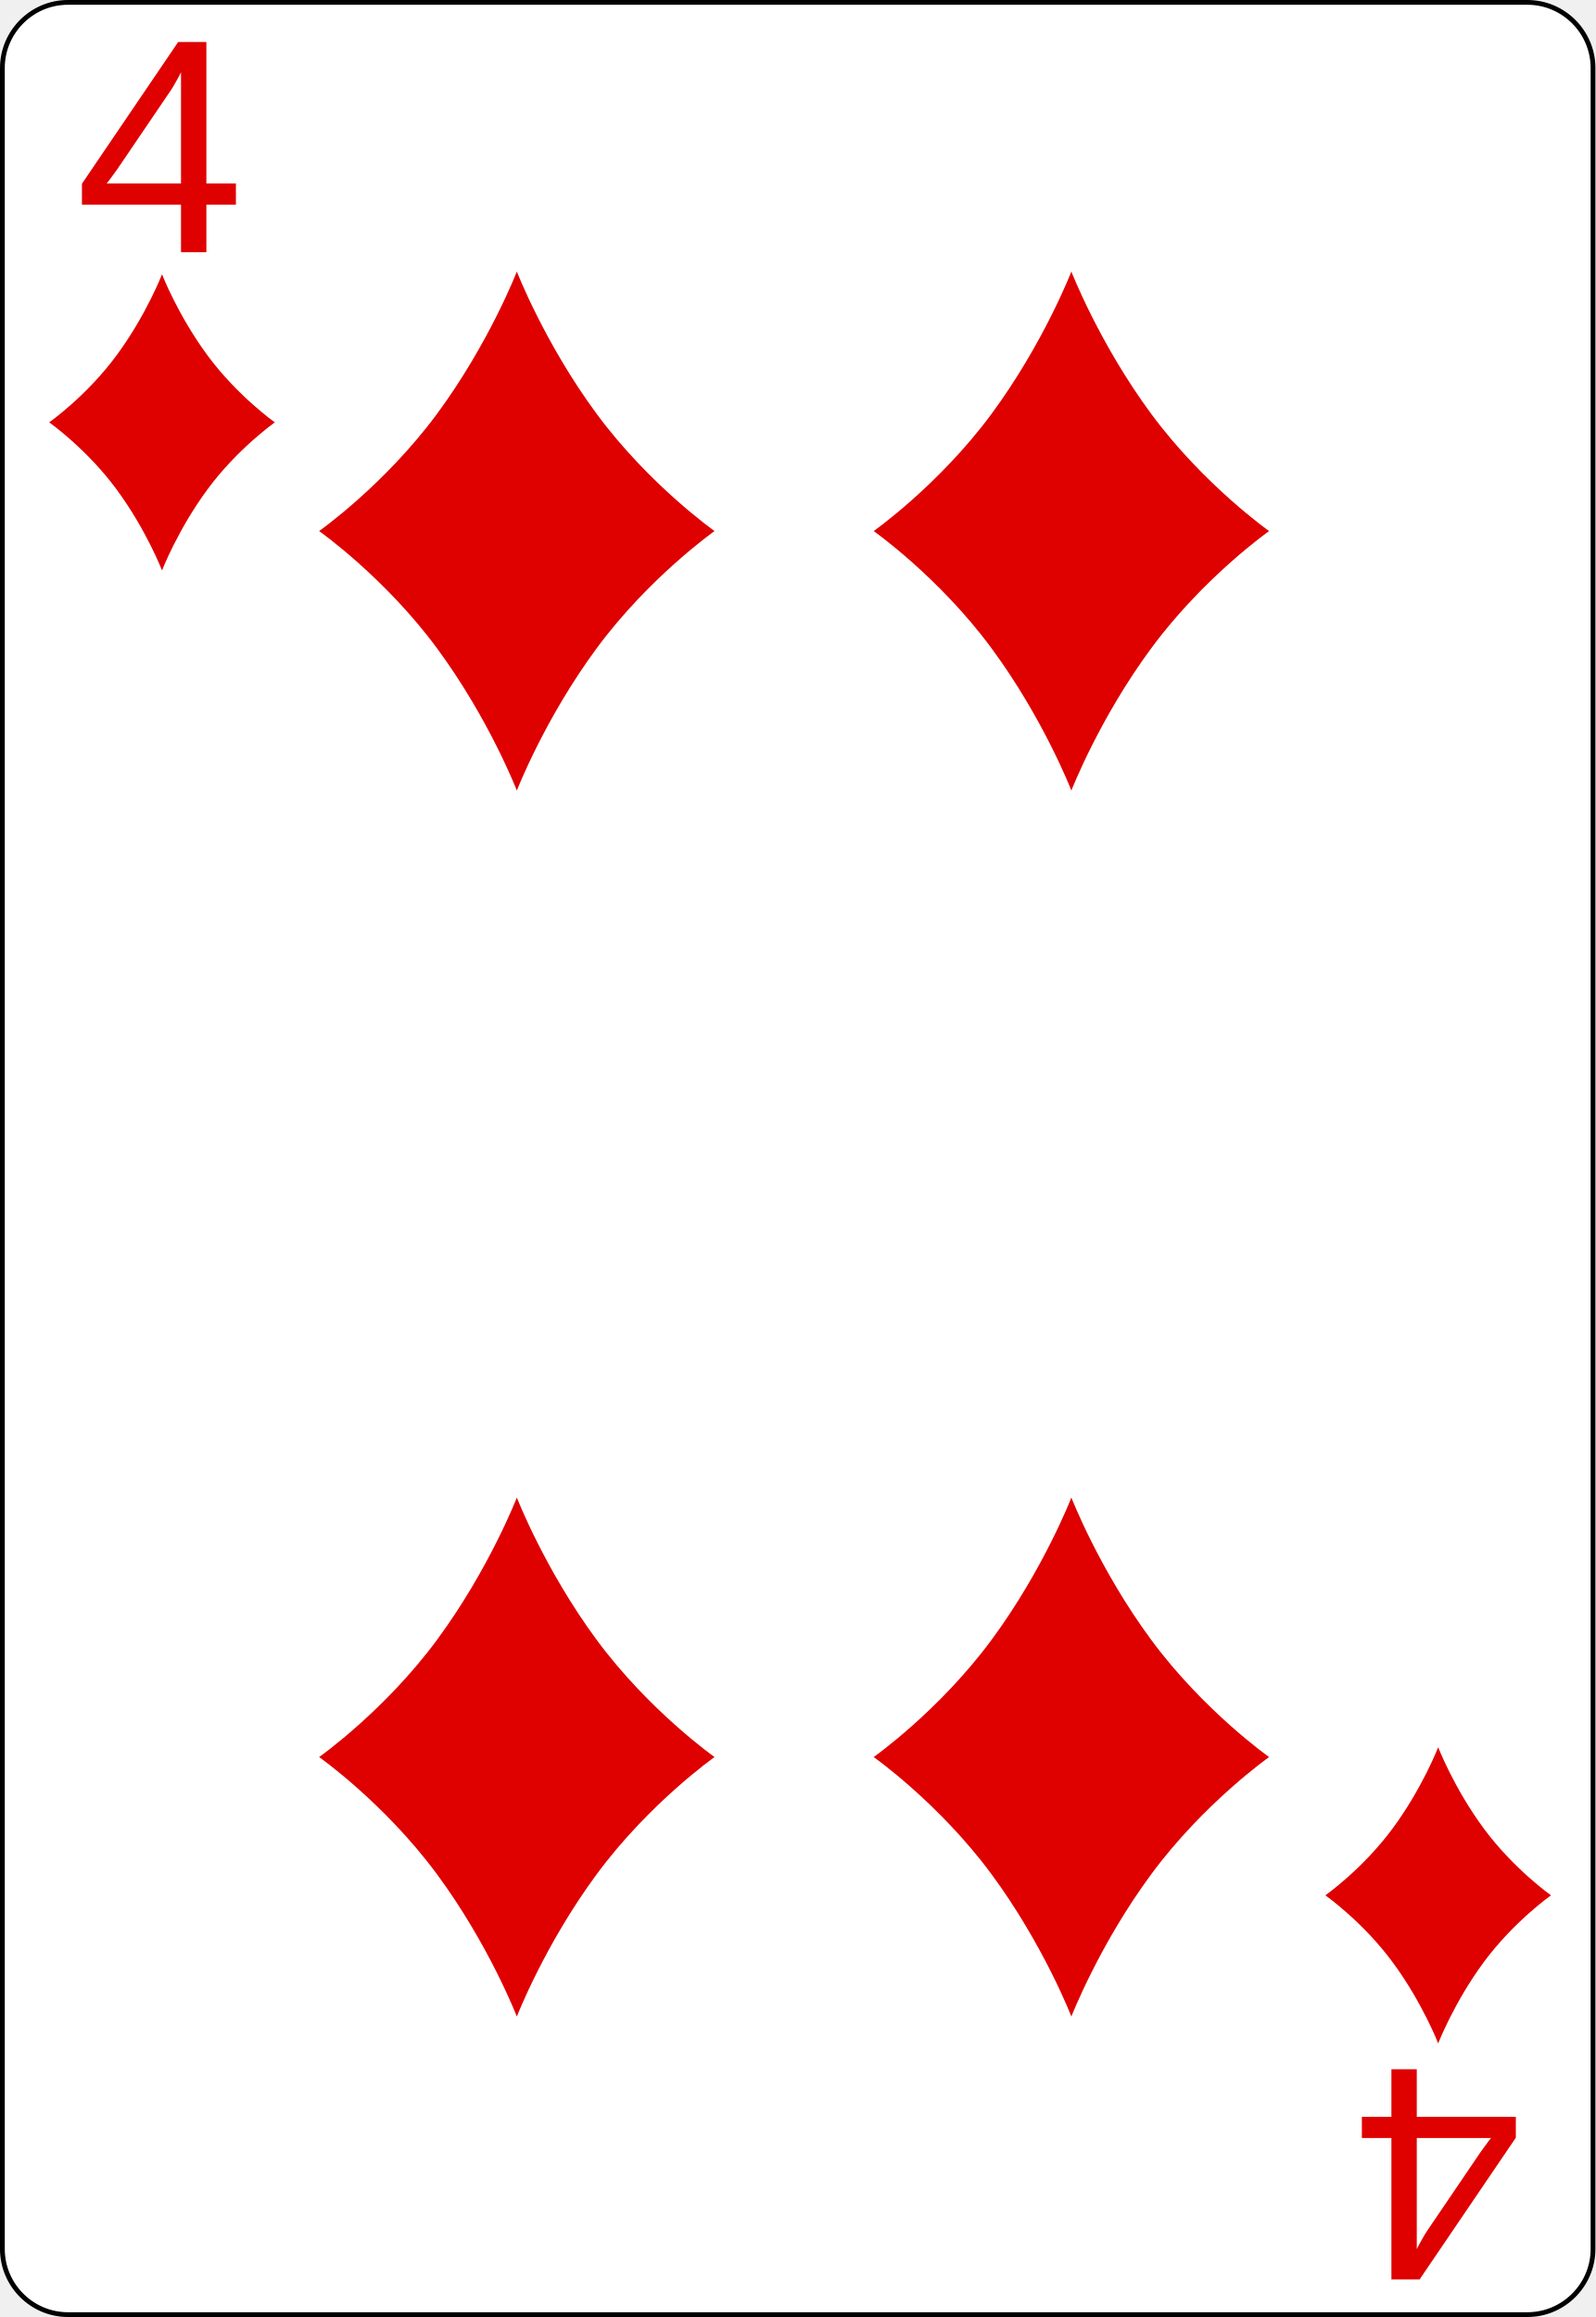
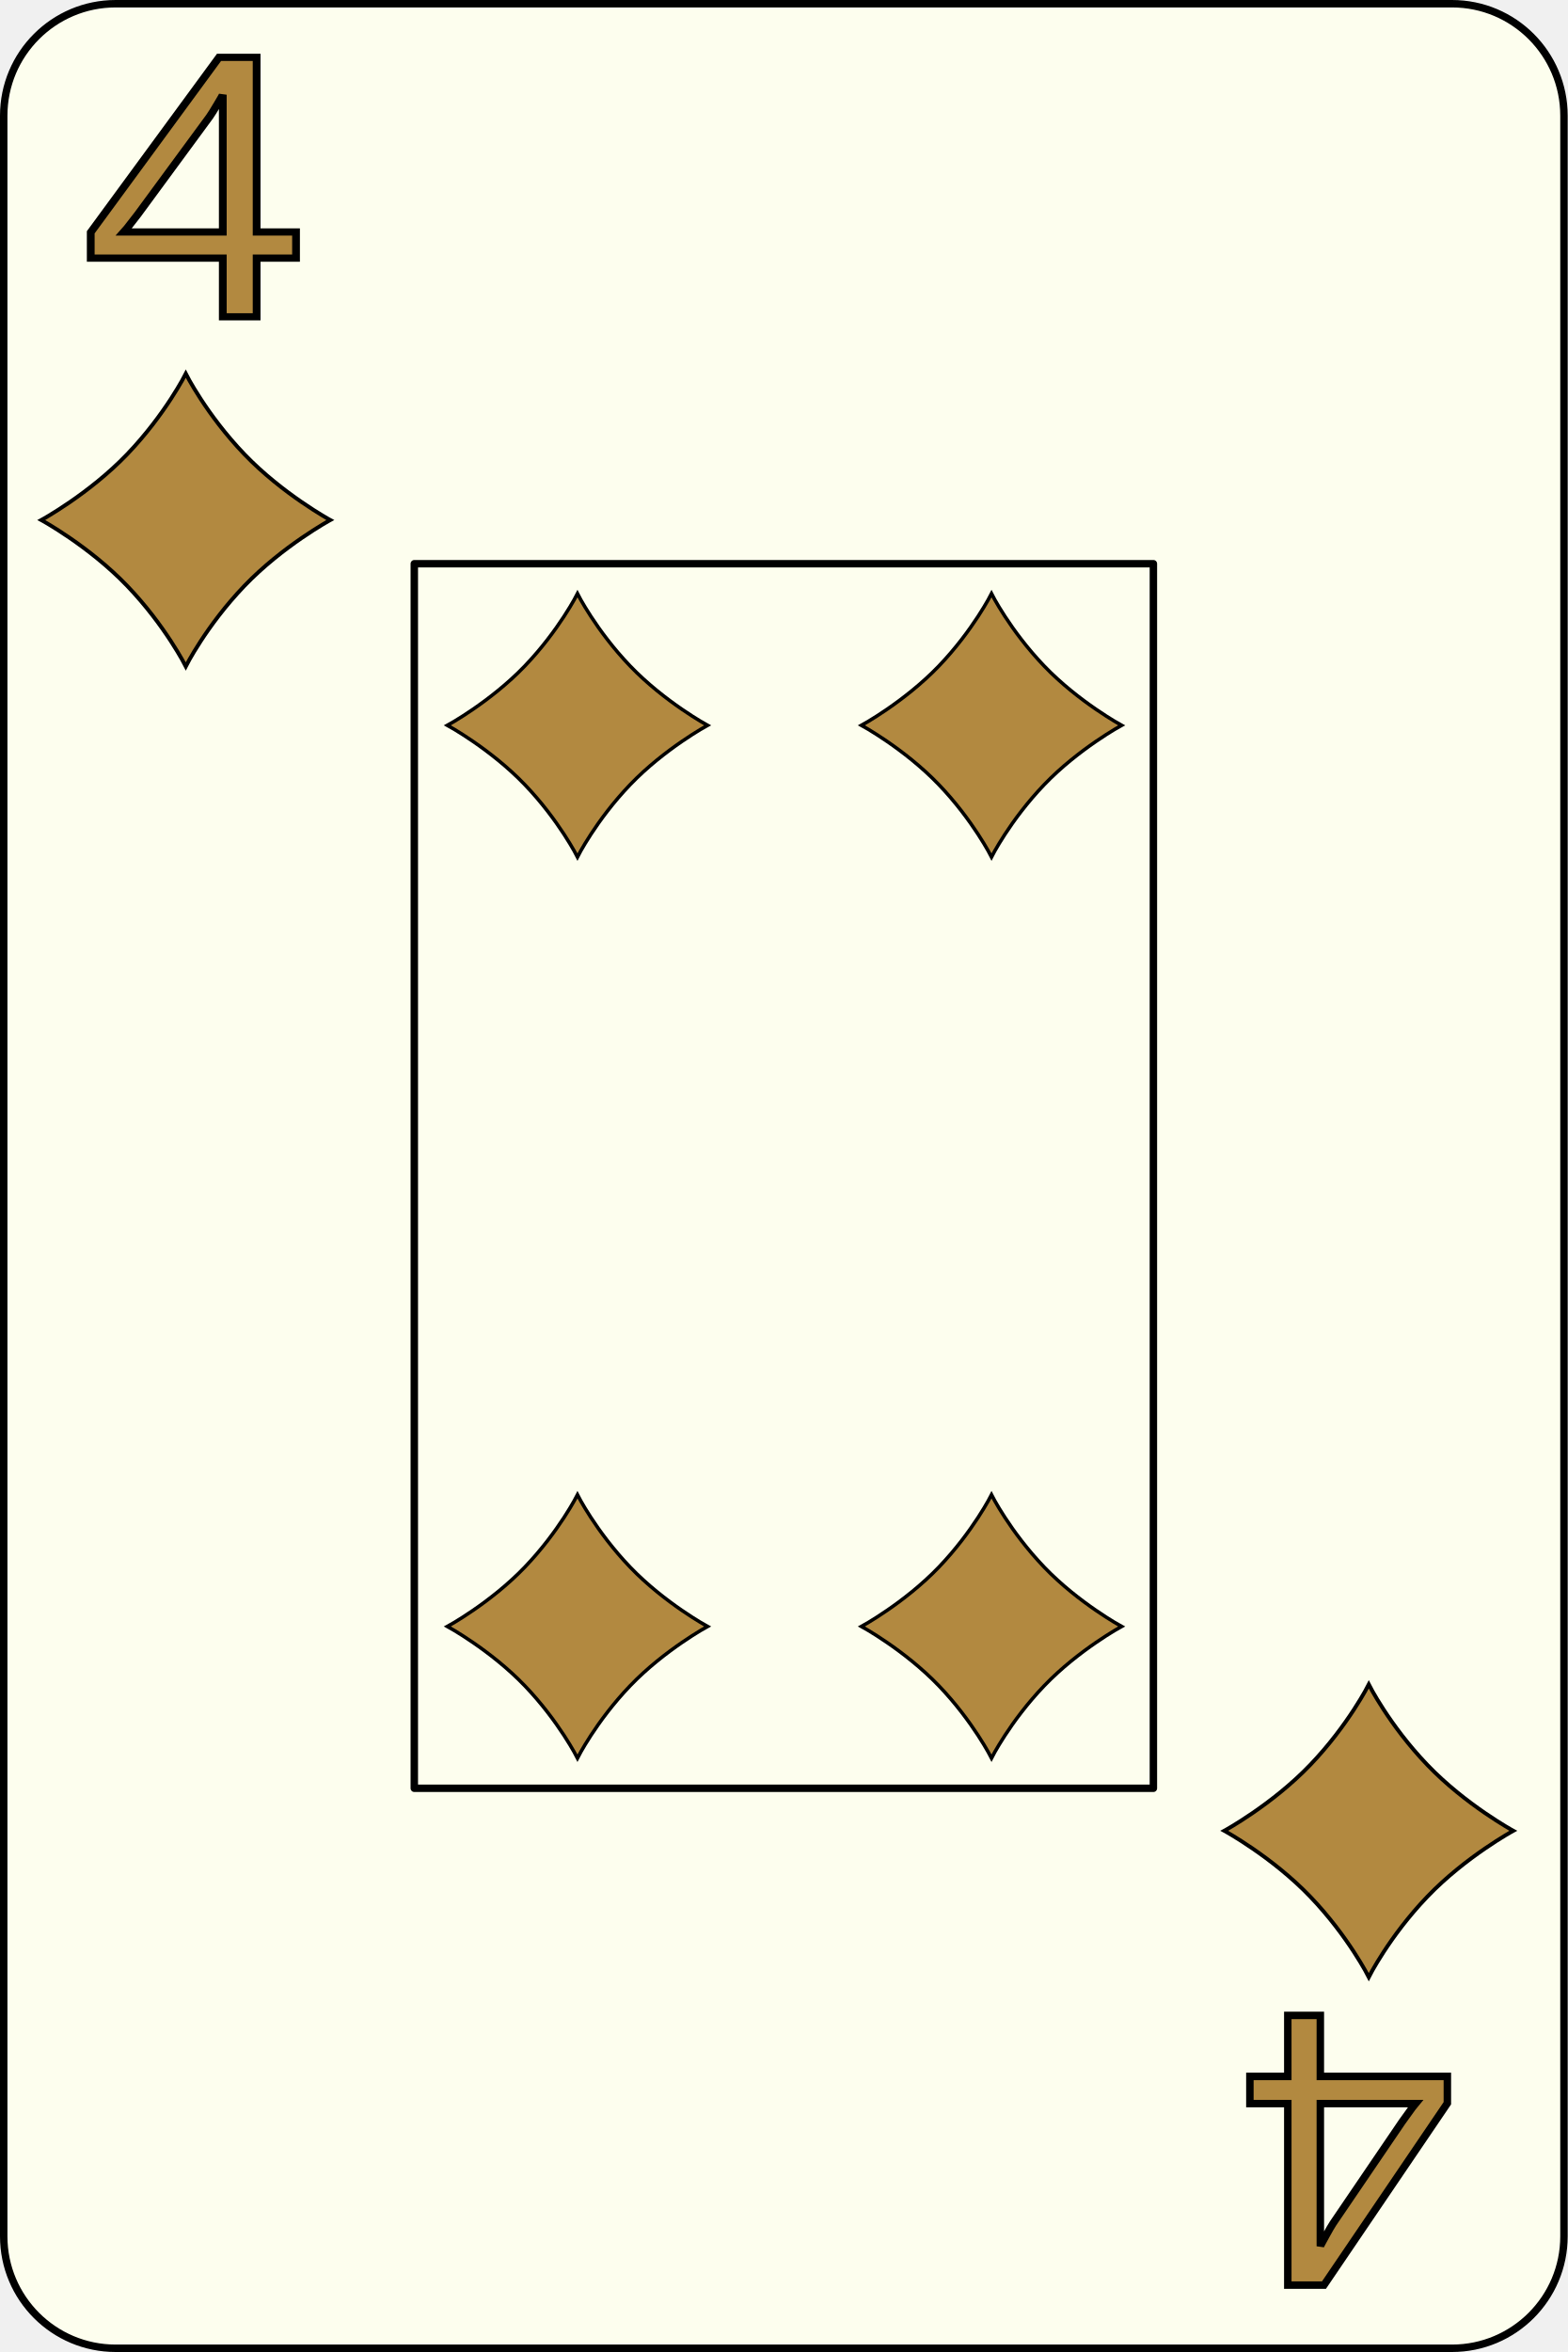
- <svg xmlns="http://www.w3.org/2000/svg" xmlns:xlink="http://www.w3.org/1999/xlink" width="167.087pt" height="242.667pt" viewBox="0 0 167.087 242.667" xml:space="preserve" id="svg2" version="1.1">
-   <defs id="defs41">
-     <radialGradient xlink:href="#linearGradient3773" id="radialGradient3781" cx="-0.158" cy="-8.835" fx="-0.158" fy="-8.835" r="8" gradientTransform="matrix(-1.584269,-0.02349808,0.03071979,-2.477574,-0.2485638,-26.71351)" gradientUnits="userSpaceOnUse" />
-     <linearGradient id="linearGradient3773">
-       <stop style="stop-color:#000000;stop-opacity:1;" offset="0" id="stop3775" />
-       <stop style="stop-color:#000000;stop-opacity:0.649;" offset="1" id="stop3777" />
-     </linearGradient>
-     <radialGradient xlink:href="#linearGradient3773" id="radialGradient3957" cx="-0.158" cy="-8.835" fx="-0.158" fy="-8.835" r="8" gradientTransform="matrix(-1.584269,-0.02349808,0.03071979,-2.477574,-0.2485638,-26.71351)" gradientUnits="userSpaceOnUse" />
-     <linearGradient id="linearGradient3959">
-       <stop style="stop-color:#000000;stop-opacity:1;" offset="0" id="stop3961" />
-       <stop style="stop-color:#000000;stop-opacity:0.649;" offset="1" id="stop3963" />
-     </linearGradient>
-     <radialGradient r="81.903" fy="509.476" fx="168.025" cy="509.476" cx="168.025" gradientTransform="matrix(1.25656,-0.7774064,0.3366382,0.5361257,-221.2021,359.2426)" gradientUnits="userSpaceOnUse" id="radialGradient3975" xlink:href="#linearGradient3784-4" />
-     <linearGradient id="linearGradient3784-4">
-       <stop style="stop-color:#ffffff;stop-opacity:0.435;" offset="0" id="stop3786-8" />
-       <stop style="stop-color:#000000;stop-opacity:0;" offset="1" id="stop3788-6" />
-     </linearGradient>
-     <radialGradient xlink:href="#linearGradient3784-4-5" id="radialGradient3929" gradientUnits="userSpaceOnUse" gradientTransform="matrix(1.25656,-0.7774064,0.3366382,0.5361257,-221.2021,359.2426)" cx="168.025" cy="509.476" fx="168.025" fy="509.476" r="81.903" />
-     <linearGradient id="linearGradient3784-4-5">
-       <stop style="stop-color:#ffffff;stop-opacity:0.489;" offset="0" id="stop3786-8-0" />
-       <stop style="stop-color:#000000;stop-opacity:0;" offset="1" id="stop3788-6-3" />
-     </linearGradient>
-     <radialGradient xlink:href="#linearGradient3784-4-1" id="radialGradient3927" gradientUnits="userSpaceOnUse" gradientTransform="matrix(1.25656,-0.7774064,0.3366382,0.5361257,-221.2021,359.2426)" cx="168.025" cy="509.476" fx="168.025" fy="509.476" r="81.903" />
-     <linearGradient id="linearGradient3784-4-1">
-       <stop style="stop-color:#ffffff;stop-opacity:0.237;" offset="0" id="stop3786-8-03" />
-       <stop style="stop-color:#000000;stop-opacity:0;" offset="1" id="stop3788-6-6" />
-     </linearGradient>
-     <linearGradient id="linearGradient3768">
-       <stop style="stop-color:#df0000;stop-opacity:1;" offset="0" id="stop3770" />
-       <stop style="stop-color:#df0000;stop-opacity:0.672;" offset="1" id="stop3772" />
-     </linearGradient>
-     <linearGradient id="linearGradient3784-4-6">
-       <stop style="stop-color:#ffffff;stop-opacity:0.313;" offset="0" id="stop3786-8-8" />
-       <stop style="stop-color:#000000;stop-opacity:0;" offset="1" id="stop3788-6-8" />
-     </linearGradient>
-     <radialGradient r="81.903" fy="492.632" fx="159.354" cy="492.632" cx="159.354" gradientTransform="matrix(1.089478,-0.715138,0.4464527,0.6562658,-244.9333,290.9185)" gradientUnits="userSpaceOnUse" id="radialGradient4013-8" xlink:href="#linearGradient3784-4-2" />
-     <linearGradient id="linearGradient3784-4-2">
-       <stop style="stop-color:#ffffff;stop-opacity:0.29;" offset="0" id="stop3786-8-1" />
-       <stop style="stop-color:#000000;stop-opacity:0;" offset="1" id="stop3788-6-5" />
-     </linearGradient>
-     <linearGradient id="linearGradient2984">
-       <stop style="stop-color:#df0000;stop-opacity:1;" offset="0" id="stop2986" />
-       <stop style="stop-color:#df0000;stop-opacity:0.641;" offset="1" id="stop2988" />
-     </linearGradient>
-     <linearGradient id="linearGradient3784-4-4">
-       <stop style="stop-color:#ffffff;stop-opacity:0.435;" offset="0" id="stop3786-8-8-2" />
-       <stop style="stop-color:#000000;stop-opacity:0;" offset="1" id="stop3788-6-1" />
-     </linearGradient>
-     <radialGradient r="81.903" fy="511.223" fx="171.487" cy="511.223" cx="171.487" gradientTransform="matrix(1.152989,-0.6739155,0.3948202,0.6754904,-233.6326,270.4008)" gradientUnits="userSpaceOnUse" id="radialGradient3100" xlink:href="#linearGradient3784-4-4" />
-     <radialGradient xlink:href="#linearGradient2984" id="radialGradient3137" gradientUnits="userSpaceOnUse" gradientTransform="matrix(-1.122416,0.00551393,-0.00908973,-1.85031,-0.0293938,-10.2277)" cx="1.6632675e-13" cy="-3.234" fx="1.6632675e-13" fy="-3.234" r="8" />
-   </defs>
-   <g id="Layer_x0020_1" style="fill-rule:nonzero;clip-rule:nonzero;stroke:#000000;stroke-miterlimit:4;">
-     <path style="fill:#FFFFFF;stroke-width:0.5;" d="M166.837,235.548c0,3.777-3.087,6.869-6.871,6.869H7.111c-3.775,0-6.861-3.092-6.861-6.869V7.12C0.25,3.343,3.336,0.25,7.111,0.25h152.855    c3.784,0,6.871,3.093,6.871,6.87v228.428z" id="path5" />
-     <g style="stroke:none;" id="g7">
-       <g id="g9">
- 				
- 			</g>
-     </g>
-     <g id="g15">
- 			
- 		</g>
-     <g id="g19">
- 			
- 		</g>
-     <g style="stroke:none;" id="g23">
-       <g id="g25">
- 				
- 			</g>
-     </g>
-     <g style="stroke:none;" id="g31">
-       <g id="g33">
- 				
- 			</g>
+ <svg xmlns="http://www.w3.org/2000/svg" width="210" height="315" viewBox="0 0 210 315" id="svg8691" version="1.1">
+   <defs id="defs8693" />
+   <g id="layer1" transform="translate(-630.0011,639.8912)">
+     <g id="diamond4">
+       <rect style="opacity:1;fill:#fdfeee;fill-opacity:1;stroke:#000000;stroke-width:0.996;stroke-linecap:butt;stroke-linejoin:round;stroke-miterlimit:4;stroke-dasharray:none;stroke-opacity:1" id="rect10949" width="209.004" height="314.004" x="630.499" y="-639.393" ry="15" rx="15" />
+       <rect style="opacity:1;fill:none;fill-opacity:1;stroke:#000000;stroke-width:0.995;stroke-linecap:butt;stroke-linejoin:round;stroke-miterlimit:4;stroke-dasharray:none;stroke-opacity:1" id="rect10951" width="99.005" height="164.005" x="685.499" y="-564.394" />
+       <path style="fill:#b28940;fill-opacity:1;stroke:#000000;stroke-width:0.519;stroke-miterlimit:4;stroke-dasharray:none;stroke-opacity:1" id="use16300" d="m 662.735,-579.061 c -5.122,-5.345 -7.847,-10.778 -7.847,-10.778 0,0 -2.725,5.432 -7.847,10.778 -5.125,5.343 -11.509,8.819 -11.509,8.819 0,0 6.384,3.474 11.509,8.821 5.122,5.343 7.847,10.776 7.847,10.776 0,0 2.725,-5.432 7.847,-10.776 5.125,-5.347 11.509,-8.821 11.509,-8.821 0,0 -6.384,-3.476 -11.509,-8.819 z" />
+       <path style="fill:#b28940;fill-opacity:1;stroke:#000000;stroke-width:0.519;stroke-miterlimit:4;stroke-dasharray:none;stroke-opacity:1" id="use16302" d="m 805.51,-385.879 c 5.122,5.345 7.847,10.778 7.847,10.778 0,0 2.725,-5.432 7.847,-10.778 5.125,-5.343 11.509,-8.819 11.509,-8.819 0,0 -6.384,-3.474 -11.509,-8.821 -5.122,-5.343 -7.847,-10.776 -7.847,-10.776 0,0 -2.725,5.432 -7.847,10.776 -5.125,5.347 -11.509,8.821 -11.509,8.821 0,0 6.384,3.476 11.509,8.819 z" />
+       <text transform="scale(1.039619,0.9618912)" id="text18462-3" y="-621.134" x="616.479" style="color:#000000;font-style:normal;font-variant:normal;font-weight:normal;font-stretch:normal;line-height:0%;font-family:Arial;-inkscape-font-specification:'Arial, Normal';text-indent:0;text-align:start;text-decoration:none;text-decoration-line:none;text-decoration-style:solid;text-decoration-color:#000000;letter-spacing:0px;word-spacing:0px;text-transform:none;writing-mode:lr-tb;direction:ltr;baseline-shift:baseline;text-anchor:start;white-space:normal;clip-rule:nonzero;display:inline;overflow:visible;visibility:visible;opacity:1;isolation:auto;mix-blend-mode:normal;color-interpolation:sRGB;color-interpolation-filters:linearRGB;solid-color:#000000;solid-opacity:1;fill:#b28940;fill-opacity:1;fill-rule:nonzero;stroke:#000000;stroke-width:1px;stroke-linecap:butt;stroke-linejoin:miter;stroke-miterlimit:4;stroke-dasharray:none;stroke-dashoffset:0;stroke-opacity:1;color-rendering:auto;image-rendering:auto;shape-rendering:auto;text-rendering:auto;enable-background:accumulate" xml:space="preserve">
+         <tspan y="-621.134" x="616.479" id="tspan18464-2" style="font-size:52.5px;line-height:1.25">4</tspan>
+       </text>
+       <text transform="scale(-1)" id="text19317-6" y="369.972" x="-825.087" style="color:#000000;font-style:normal;font-variant:normal;font-weight:normal;font-stretch:normal;line-height:0%;font-family:Arial;-inkscape-font-specification:'Arial, Normal';text-indent:0;text-align:start;text-decoration:none;text-decoration-line:none;text-decoration-style:solid;text-decoration-color:#000000;letter-spacing:0px;word-spacing:0px;text-transform:none;writing-mode:lr-tb;direction:ltr;baseline-shift:baseline;text-anchor:start;white-space:normal;clip-rule:nonzero;display:inline;overflow:visible;visibility:visible;opacity:1;isolation:auto;mix-blend-mode:normal;color-interpolation:sRGB;color-interpolation-filters:linearRGB;solid-color:#000000;solid-opacity:1;fill:#b28940;fill-opacity:1;fill-rule:nonzero;stroke:#000000;stroke-width:1px;stroke-linecap:butt;stroke-linejoin:miter;stroke-miterlimit:4;stroke-dasharray:none;stroke-dashoffset:0;stroke-opacity:1;color-rendering:auto;image-rendering:auto;shape-rendering:auto;text-rendering:auto;enable-background:accumulate" xml:space="preserve">
+         <tspan y="369.972" x="-825.087" id="tspan19319-6" style="font-size:52.5px;line-height:1.25">4</tspan>
+       </text>
+       <path style="fill:#b28940;fill-opacity:1;stroke:#000000;stroke-width:0.467;stroke-miterlimit:4;stroke-dasharray:none;stroke-opacity:1" id="use21299" d="m 714.42,-550.684 c -4.611,-4.81 -7.064,-9.698 -7.064,-9.698 0,0 -2.453,4.888 -7.064,9.698 -4.613,4.808 -10.36,7.936 -10.36,7.936 0,0 5.747,3.126 10.36,7.937 4.611,4.808 7.064,9.696 7.064,9.696 0,0 2.453,-4.888 7.064,-9.696 4.613,-4.811 10.36,-7.937 10.36,-7.937 0,0 -5.747,-3.128 -10.36,-7.936 z" />
+       <path style="fill:#b28940;fill-opacity:1;stroke:#000000;stroke-width:0.467;stroke-miterlimit:4;stroke-dasharray:none;stroke-opacity:1" id="use21301" d="m 700.292,-414.126 c 4.611,4.81 7.064,9.698 7.064,9.698 0,0 2.453,-4.888 7.064,-9.698 4.613,-4.808 10.36,-7.936 10.36,-7.936 0,0 -5.747,-3.126 -10.36,-7.937 -4.611,-4.808 -7.064,-9.696 -7.064,-9.696 0,0 -2.453,4.888 -7.064,9.696 -4.613,4.811 -10.36,7.937 -10.36,7.937 0,0 5.747,3.128 10.36,7.936 z" />
+       <path style="fill:#b28940;fill-opacity:1;stroke:#000000;stroke-width:0.467;stroke-miterlimit:4;stroke-dasharray:none;stroke-opacity:1" id="use21317" d="m 769.884,-550.684 c -4.611,-4.81 -7.064,-9.698 -7.064,-9.698 0,0 -2.453,4.888 -7.064,9.698 -4.613,4.808 -10.36,7.936 -10.36,7.936 0,0 5.747,3.126 10.36,7.937 4.611,4.808 7.064,9.696 7.064,9.696 0,0 2.453,-4.888 7.064,-9.696 4.613,-4.811 10.36,-7.937 10.36,-7.937 0,0 -5.747,-3.128 -10.36,-7.936 z" />
+       <path style="fill:#b28940;fill-opacity:1;stroke:#000000;stroke-width:0.467;stroke-miterlimit:4;stroke-dasharray:none;stroke-opacity:1" id="use21319" d="m 755.756,-414.126 c 4.611,4.81 7.064,9.698 7.064,9.698 0,0 2.453,-4.888 7.064,-9.698 4.613,-4.808 10.36,-7.936 10.36,-7.936 0,0 -5.747,-3.126 -10.36,-7.937 -4.611,-4.808 -7.064,-9.696 -7.064,-9.696 0,0 -2.453,4.888 -7.064,9.696 -4.613,4.811 -10.36,7.937 -10.36,7.937 0,0 5.747,3.128 10.36,7.936 z" />
    </g>
  </g>
-   <text xml:space="preserve" style="font-size:32px;font-style:normal;font-weight:normal;line-height:125%;letter-spacing:0px;word-spacing:0px;fill:#df0000;fill-opacity:1;stroke:none;font-family:Bitstream Vera Sans" x="7.846" y="26.413" id="text3788">
-     <tspan id="tspan3790" x="7.846" y="26.413" style="font-style:normal;font-variant:normal;font-weight:normal;font-stretch:normal;fill:#df0000;fill-opacity:1;font-family:Arial;-inkscape-font-specification:Arial">4</tspan>
-   </text>
-   <text xml:space="preserve" style="font-size:32px;font-style:normal;font-weight:normal;line-height:125%;letter-spacing:0px;word-spacing:0px;fill:#df0000;fill-opacity:1;stroke:none;font-family:Bitstream Vera Sans" x="-159.488" y="-216.715" id="text3788-4" transform="scale(-1,-1)">
-     <tspan id="tspan3790-3" x="-159.488" y="-216.715" style="font-style:normal;font-variant:normal;font-weight:normal;font-stretch:normal;fill:#df0000;fill-opacity:1;font-family:Arial;-inkscape-font-specification:Arial">4</tspan>
-   </text>
-   <g transform="matrix(1.476906,0,0,1.476906,16.9681,44.23616)" id="layer1-2-6">
-     <path style="fill:#df0000" id="dl-6" d="M 3.243,-4.725 C 1.126,-7.589 0,-10.5 0,-10.5 c 0,0 -1.126,2.911 -3.243,5.775 C -5.361,-1.862 -8,0 -8,0 -8,0 -5.361,1.861 -3.243,4.726 -1.126,7.589 0,10.5 0,10.5 0,10.5 1.126,7.589 3.243,4.726 5.361,1.861 8,0 8,0 8,0 5.361,-1.862 3.243,-4.725 z" />
-   </g>
-   <g transform="matrix(1.476906,0,0,1.476906,150.6209,198.5035)" id="layer1-2-6-4">
-     <path style="fill:#df0000" id="dl-6-9" d="M 3.243,-4.725 C 1.126,-7.589 0,-10.5 0,-10.5 c 0,0 -1.126,2.911 -3.243,5.775 C -5.361,-1.862 -8,0 -8,0 -8,0 -5.361,1.861 -3.243,4.726 -1.126,7.589 0,10.5 0,10.5 0,10.5 1.126,7.589 3.243,4.726 5.361,1.861 8,0 8,0 8,0 5.361,-1.862 3.243,-4.725 z" />
-   </g>
-   <g transform="matrix(2.588291,0,0,2.588291,112.2055,184.0219)" id="layer1-2-6-8">
-     <path style="fill:#df0000" id="dl-6-8" d="M 3.243,-4.725 C 1.126,-7.589 0,-10.5 0,-10.5 c 0,0 -1.126,2.911 -3.243,5.775 C -5.361,-1.862 -8,0 -8,0 -8,0 -5.361,1.861 -3.243,4.726 -1.126,7.589 0,10.5 0,10.5 0,10.5 1.126,7.589 3.243,4.726 5.361,1.861 8,0 8,0 8,0 5.361,-1.862 3.243,-4.725 z" />
-   </g>
-   <g transform="matrix(2.588291,0,0,2.588291,112.2055,55.61954)" id="layer1-2-6-8-2">
-     <path style="fill:#df0000" id="dl-6-8-6" d="M 3.243,-4.725 C 1.126,-7.589 0,-10.5 0,-10.5 c 0,0 -1.126,2.911 -3.243,5.775 C -5.361,-1.862 -8,0 -8,0 -8,0 -5.361,1.861 -3.243,4.726 -1.126,7.589 0,10.5 0,10.5 0,10.5 1.126,7.589 3.243,4.726 5.361,1.861 8,0 8,0 8,0 5.361,-1.862 3.243,-4.725 z" />
-   </g>
-   <g transform="matrix(2.588291,0,0,2.588291,54.12873,184.0219)" id="layer1-2-6-8-8">
-     <path style="fill:#df0000" id="dl-6-8-8" d="M 3.243,-4.725 C 1.126,-7.589 0,-10.5 0,-10.5 c 0,0 -1.126,2.911 -3.243,5.775 C -5.361,-1.862 -8,0 -8,0 -8,0 -5.361,1.861 -3.243,4.726 -1.126,7.589 0,10.5 0,10.5 0,10.5 1.126,7.589 3.243,4.726 5.361,1.861 8,0 8,0 8,0 5.361,-1.862 3.243,-4.725 z" />
-   </g>
-   <g transform="matrix(2.588291,0,0,2.588291,54.12873,55.61954)" id="layer1-2-6-8-2-4">
-     <path style="fill:#df0000" id="dl-6-8-6-3" d="M 3.243,-4.725 C 1.126,-7.589 0,-10.5 0,-10.5 c 0,0 -1.126,2.911 -3.243,5.775 C -5.361,-1.862 -8,0 -8,0 -8,0 -5.361,1.861 -3.243,4.726 -1.126,7.589 0,10.5 0,10.5 0,10.5 1.126,7.589 3.243,4.726 5.361,1.861 8,0 8,0 8,0 5.361,-1.862 3.243,-4.725 z" />
-   </g>
</svg>
